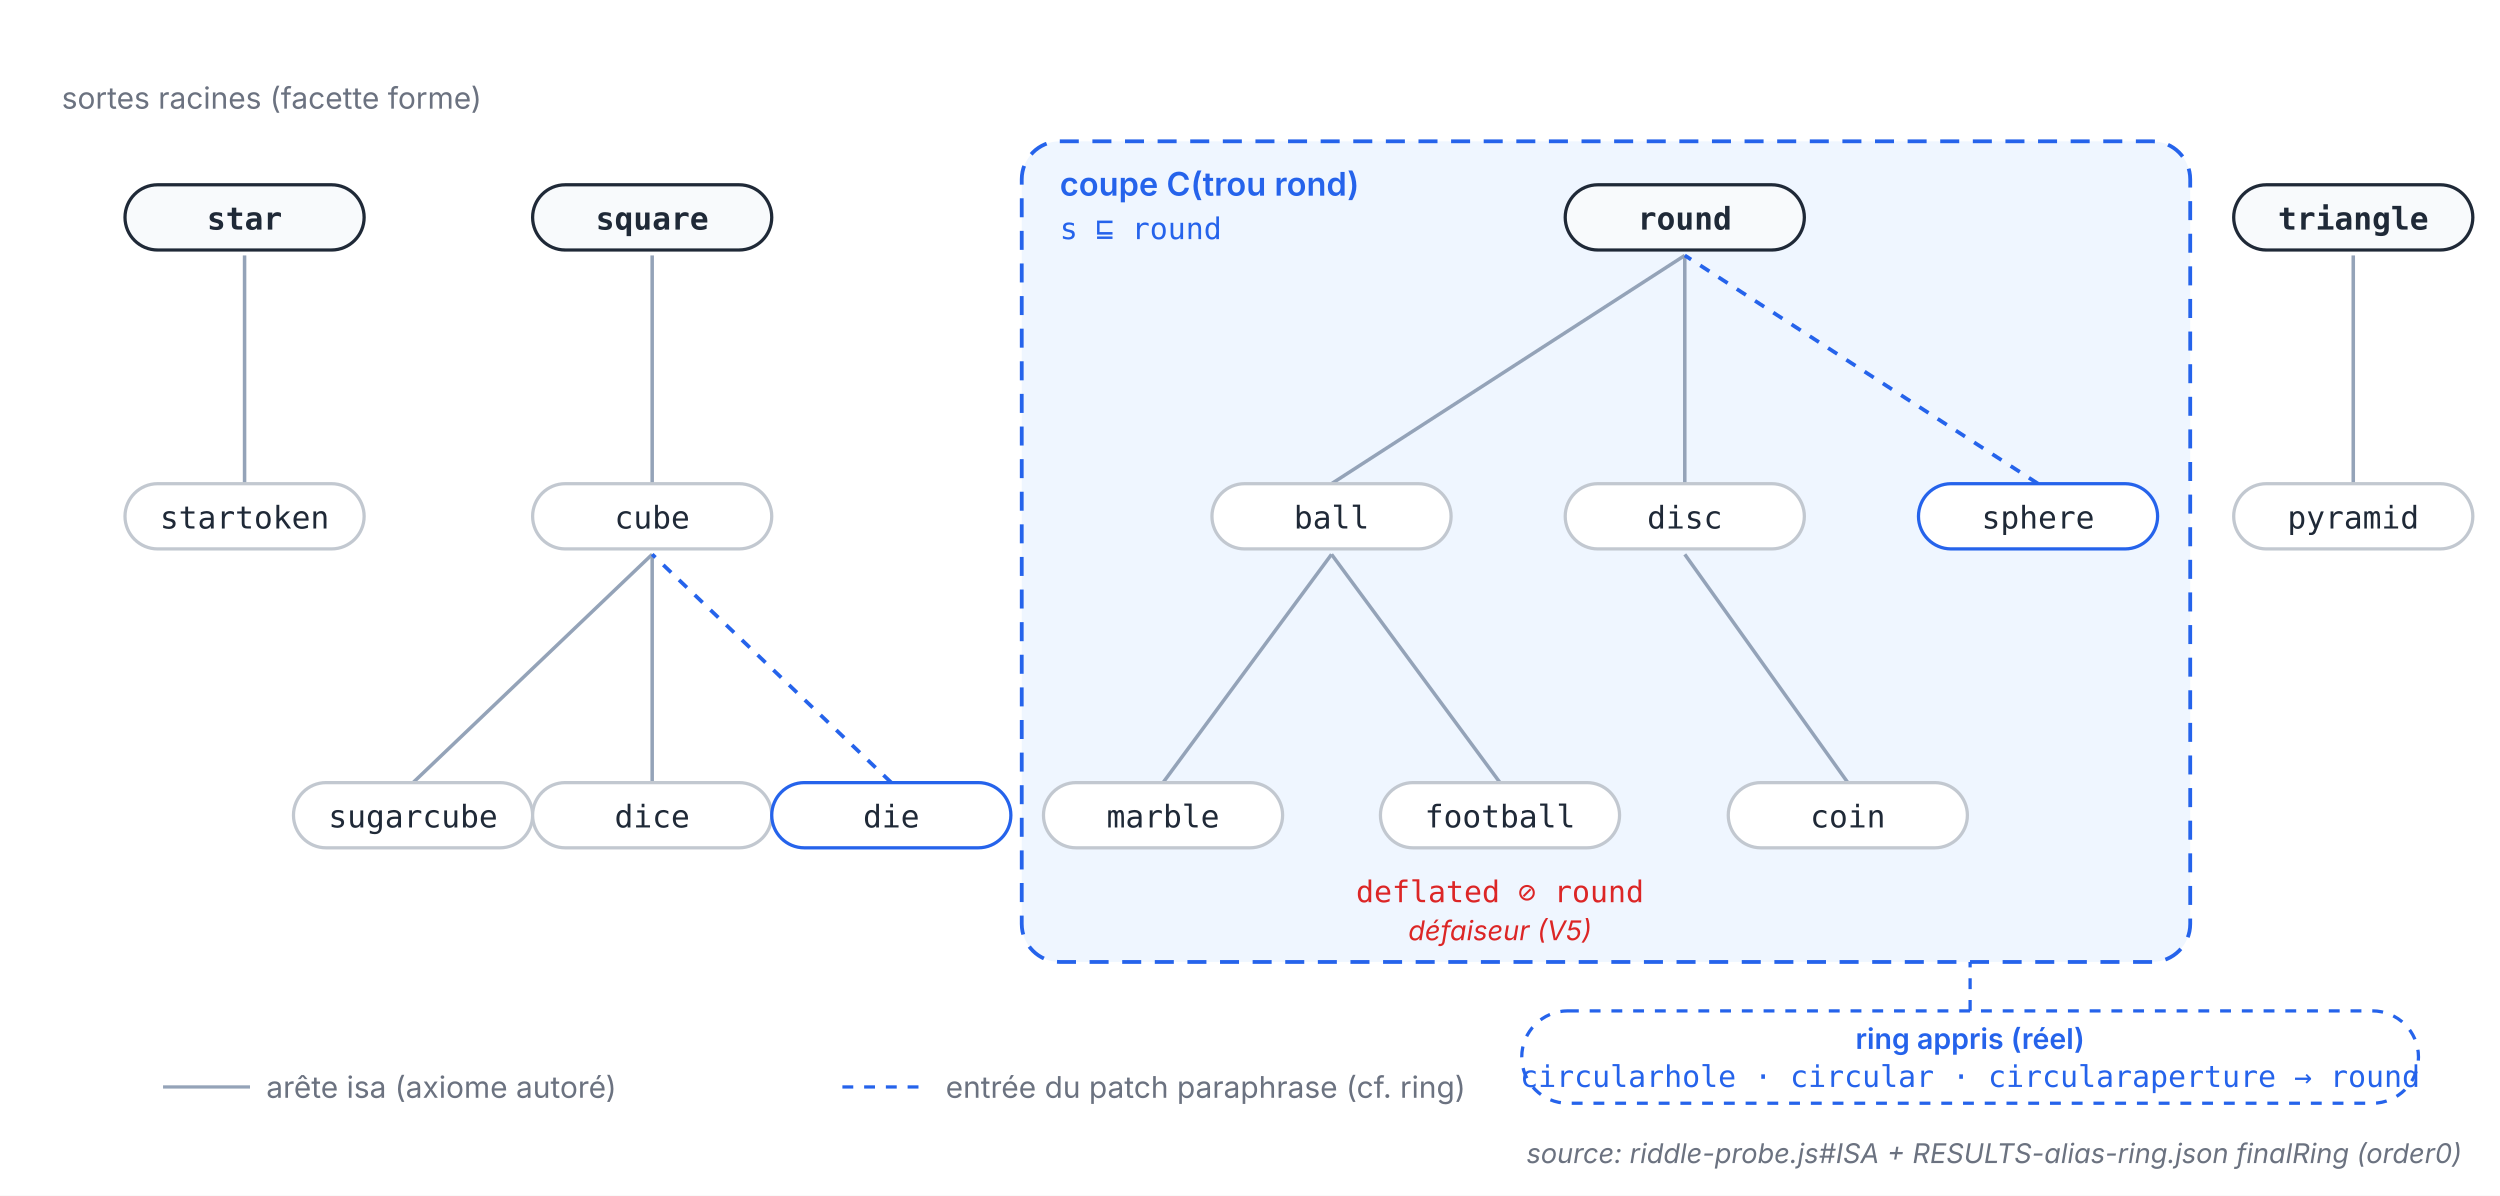
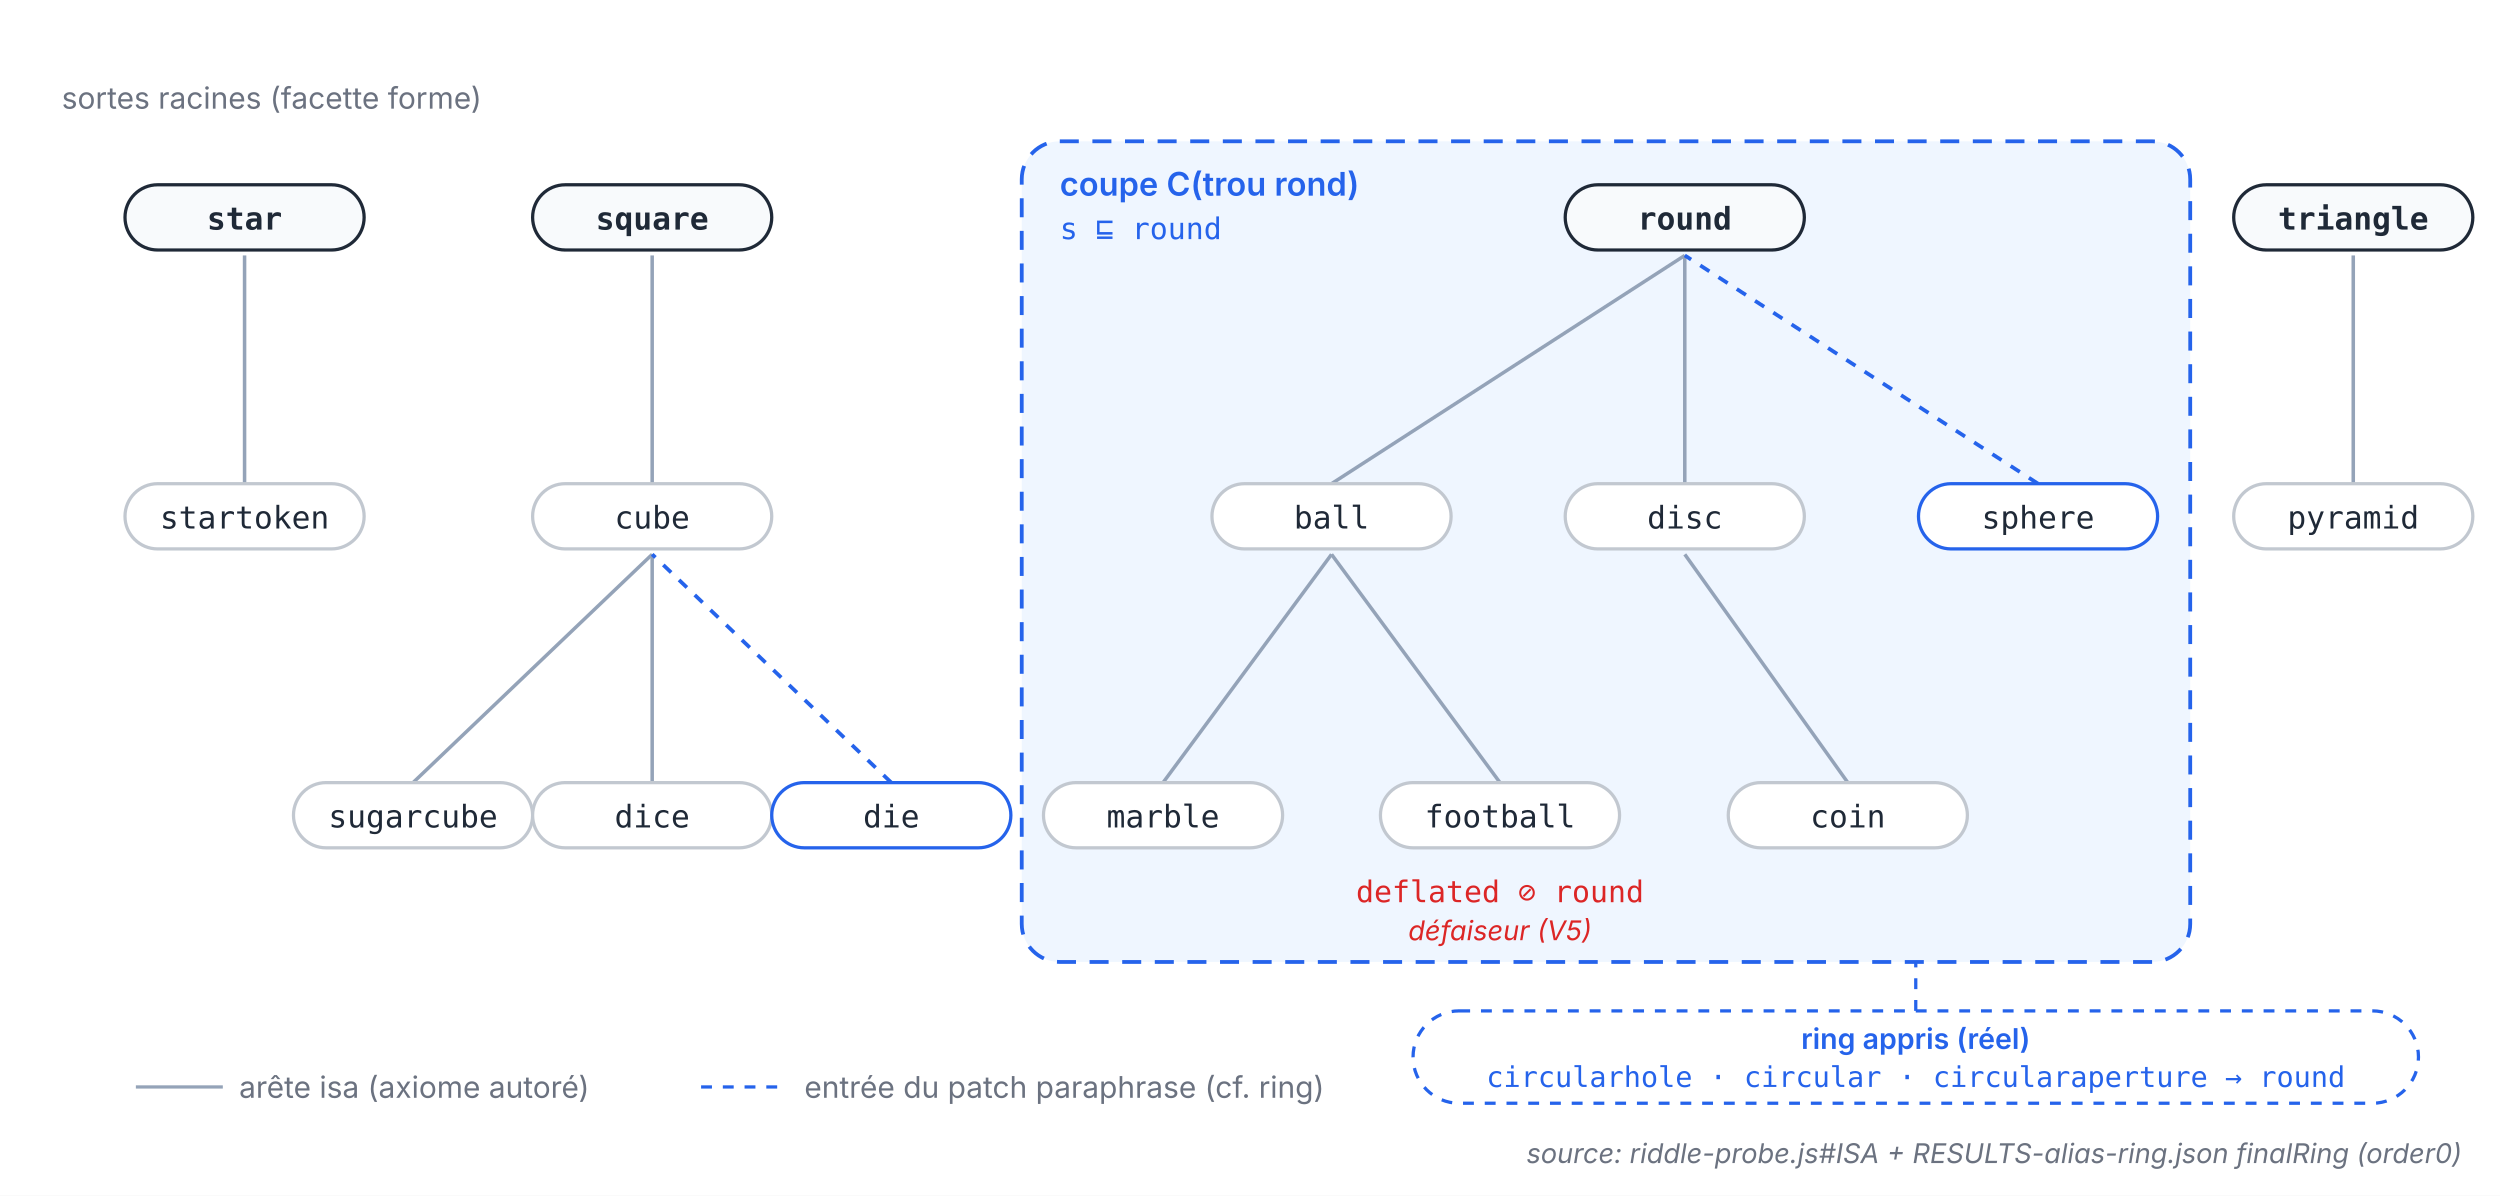
<svg xmlns="http://www.w3.org/2000/svg" viewBox="0 0 920 440" font-family="Inter,'Segoe UI',Helvetica,Arial,sans-serif">
  <defs>
    <marker id="arr" viewBox="0 0 10 10" refX="9" refY="5" markerWidth="7" markerHeight="7" orient="auto-start-reverse">
      <path d="M0,0 L10,5 L0,10 z" fill="#6b7280" />
    </marker>
  </defs>
  <rect width="920" height="440" fill="white" />
  <rect x="376" y="52" width="430" height="302" rx="14" fill="#eff6ff" stroke="#2563eb" stroke-width="1.4" stroke-dasharray="7 5" />
  <text x="390" y="72" font-size="12" fill="#2563eb" text-anchor="start" font-weight="600" font-style="normal" font-family="inherit">coupe C(trou rond)</text>
  <text x="390" y="88" font-size="11" fill="#2563eb" text-anchor="start" font-weight="normal" font-style="normal" font-family="ui-monospace,Consolas,Menlo,monospace">s ⊑ round</text>
  <line x1="490" y1="178" x2="620" y2="94" stroke="#94a3b8" stroke-width="1.3" />
  <line x1="620" y1="178" x2="620" y2="94" stroke="#94a3b8" stroke-width="1.3" />
  <line x1="240" y1="178" x2="240" y2="94" stroke="#94a3b8" stroke-width="1.3" />
  <line x1="90" y1="178" x2="90" y2="94" stroke="#94a3b8" stroke-width="1.3" />
  <line x1="866" y1="178" x2="866" y2="94" stroke="#94a3b8" stroke-width="1.3" />
  <line x1="428" y1="288" x2="490" y2="204" stroke="#94a3b8" stroke-width="1.3" />
  <line x1="552" y1="288" x2="490" y2="204" stroke="#94a3b8" stroke-width="1.3" />
  <line x1="680" y1="288" x2="620" y2="204" stroke="#94a3b8" stroke-width="1.3" />
  <line x1="152" y1="288" x2="240" y2="204" stroke="#94a3b8" stroke-width="1.3" />
  <line x1="240" y1="288" x2="240" y2="204" stroke="#94a3b8" stroke-width="1.3" />
  <line x1="750" y1="178" x2="620" y2="94" stroke="#2563eb" stroke-width="1.4" stroke-dasharray="4 4" />
  <line x1="328" y1="288" x2="240" y2="204" stroke="#2563eb" stroke-width="1.4" stroke-dasharray="4 4" />
  <rect x="576" y="68" width="88" height="24" rx="12" fill="#f8fafc" stroke="#1f2937" stroke-width="1.2" />
  <text x="620" y="84.5" font-size="11.5" fill="#1f2937" text-anchor="middle" font-weight="700" font-style="normal" font-family="ui-monospace,Consolas,Menlo,monospace">round</text>
  <rect x="196" y="68" width="88" height="24" rx="12" fill="#f8fafc" stroke="#1f2937" stroke-width="1.2" />
  <text x="240" y="84.5" font-size="11.5" fill="#1f2937" text-anchor="middle" font-weight="700" font-style="normal" font-family="ui-monospace,Consolas,Menlo,monospace">square</text>
  <rect x="46" y="68" width="88" height="24" rx="12" fill="#f8fafc" stroke="#1f2937" stroke-width="1.2" />
  <text x="90" y="84.5" font-size="11.5" fill="#1f2937" text-anchor="middle" font-weight="700" font-style="normal" font-family="ui-monospace,Consolas,Menlo,monospace">star</text>
  <rect x="822" y="68" width="88" height="24" rx="12" fill="#f8fafc" stroke="#1f2937" stroke-width="1.2" />
  <text x="866" y="84.5" font-size="11.5" fill="#1f2937" text-anchor="middle" font-weight="700" font-style="normal" font-family="ui-monospace,Consolas,Menlo,monospace">triangle</text>
  <rect x="446" y="178" width="88" height="24" rx="12" fill="white" stroke="#c2c8d0" stroke-width="1.2" />
  <text x="490" y="194.5" font-size="11.5" fill="#1f2937" text-anchor="middle" font-weight="400" font-style="normal" font-family="ui-monospace,Consolas,Menlo,monospace">ball</text>
  <rect x="576" y="178" width="88" height="24" rx="12" fill="white" stroke="#c2c8d0" stroke-width="1.2" />
  <text x="620" y="194.5" font-size="11.5" fill="#1f2937" text-anchor="middle" font-weight="400" font-style="normal" font-family="ui-monospace,Consolas,Menlo,monospace">disc</text>
  <rect x="196" y="178" width="88" height="24" rx="12" fill="white" stroke="#c2c8d0" stroke-width="1.2" />
  <text x="240" y="194.5" font-size="11.5" fill="#1f2937" text-anchor="middle" font-weight="400" font-style="normal" font-family="ui-monospace,Consolas,Menlo,monospace">cube</text>
  <rect x="46" y="178" width="88" height="24" rx="12" fill="white" stroke="#c2c8d0" stroke-width="1.2" />
  <text x="90" y="194.5" font-size="11.5" fill="#1f2937" text-anchor="middle" font-weight="400" font-style="normal" font-family="ui-monospace,Consolas,Menlo,monospace">startoken</text>
  <rect x="822" y="178" width="88" height="24" rx="12" fill="white" stroke="#c2c8d0" stroke-width="1.2" />
  <text x="866" y="194.5" font-size="11.5" fill="#1f2937" text-anchor="middle" font-weight="400" font-style="normal" font-family="ui-monospace,Consolas,Menlo,monospace">pyramid</text>
  <rect x="384" y="288" width="88" height="24" rx="12" fill="white" stroke="#c2c8d0" stroke-width="1.2" />
  <text x="428" y="304.5" font-size="11.5" fill="#1f2937" text-anchor="middle" font-weight="400" font-style="normal" font-family="ui-monospace,Consolas,Menlo,monospace">marble</text>
  <rect x="508" y="288" width="88" height="24" rx="12" fill="white" stroke="#c2c8d0" stroke-width="1.2" />
  <text x="552" y="304.5" font-size="11.5" fill="#1f2937" text-anchor="middle" font-weight="400" font-style="normal" font-family="ui-monospace,Consolas,Menlo,monospace">football</text>
  <rect x="636" y="288" width="88" height="24" rx="12" fill="white" stroke="#c2c8d0" stroke-width="1.2" />
  <text x="680" y="304.5" font-size="11.5" fill="#1f2937" text-anchor="middle" font-weight="400" font-style="normal" font-family="ui-monospace,Consolas,Menlo,monospace">coin</text>
  <rect x="108" y="288" width="88" height="24" rx="12" fill="white" stroke="#c2c8d0" stroke-width="1.2" />
  <text x="152" y="304.5" font-size="11.5" fill="#1f2937" text-anchor="middle" font-weight="400" font-style="normal" font-family="ui-monospace,Consolas,Menlo,monospace">sugarcube</text>
  <rect x="196" y="288" width="88" height="24" rx="12" fill="white" stroke="#c2c8d0" stroke-width="1.2" />
  <text x="240" y="304.5" font-size="11.5" fill="#1f2937" text-anchor="middle" font-weight="400" font-style="normal" font-family="ui-monospace,Consolas,Menlo,monospace">dice</text>
  <rect x="706" y="178" width="88" height="24" rx="12" fill="white" stroke="#2563eb" stroke-width="1.2" />
  <text x="750" y="194.5" font-size="11.5" fill="#1f2937" text-anchor="middle" font-weight="400" font-style="normal" font-family="ui-monospace,Consolas,Menlo,monospace">sphere</text>
  <rect x="284" y="288" width="88" height="24" rx="12" fill="white" stroke="#2563eb" stroke-width="1.2" />
  <text x="328" y="304.5" font-size="11.5" fill="#1f2937" text-anchor="middle" font-weight="400" font-style="normal" font-family="ui-monospace,Consolas,Menlo,monospace">die</text>
  <text x="100" y="40" font-size="11" fill="#6b7280" text-anchor="middle" font-weight="normal" font-style="normal" font-family="inherit">sortes racines (facette forme)</text>
-   <rect x="560" y="372" width="330" height="34" rx="17" fill="white" stroke="#2563eb" stroke-width="1.2" stroke-dasharray="4 4" />
-   <text x="725" y="386" font-size="10.5" fill="#2563eb" text-anchor="middle" font-weight="600" font-style="normal" font-family="inherit">ring appris (réel)</text>
-   <text x="725" y="400" font-size="11" fill="#2563eb" text-anchor="middle" font-weight="normal" font-style="normal" font-family="ui-monospace,Consolas,Menlo,monospace">circularhole · circular · circularaperture → round</text>
-   <line x1="725" y1="372" x2="725" y2="354" stroke="#2563eb" stroke-width="1.2" stroke-dasharray="4 4" />
+   <rect x="520" y="372" width="370" height="34" rx="17" fill="white" stroke="#2563eb" stroke-width="1.2" stroke-dasharray="4 4" />
+   <text x="705" y="386" font-size="10.5" fill="#2563eb" text-anchor="middle" font-weight="600" font-style="normal" font-family="inherit">ring appris (réel)</text>
+   <text x="705" y="400" font-size="10.5" fill="#2563eb" text-anchor="middle" font-weight="normal" font-style="normal" font-family="ui-monospace,Consolas,Menlo,monospace">circularhole · circular · circularaperture → round</text>
+   <line x1="705" y1="372" x2="705" y2="354" stroke="#2563eb" stroke-width="1.2" stroke-dasharray="4 4" />
  <text x="552" y="332" font-size="11" fill="#dc2626" text-anchor="middle" font-weight="normal" font-style="normal" font-family="ui-monospace,Consolas,Menlo,monospace">deflated ⊘ round</text>
  <text x="552" y="346" font-size="10" fill="#dc2626" text-anchor="middle" font-weight="normal" font-style="italic" font-family="inherit">défaiseur (V5)</text>
-   <line x1="60" y1="400" x2="92" y2="400" stroke="#94a3b8" stroke-width="1.2" />
-   <text x="98" y="404" font-size="11" fill="#6b7280" text-anchor="start" font-weight="normal" font-style="normal" font-family="inherit">arête isa (axiome autoré)</text>
-   <line x1="310" y1="400" x2="342" y2="400" stroke="#2563eb" stroke-width="1.2" stroke-dasharray="4 4" />
-   <text x="348" y="404" font-size="11" fill="#6b7280" text-anchor="start" font-weight="normal" font-style="normal" font-family="inherit">entrée du patch paraphrase (cf. ring)</text>
+   <line x1="50" y1="400" x2="82" y2="400" stroke="#94a3b8" stroke-width="1.2" />
+   <text x="88" y="404" font-size="11" fill="#6b7280" text-anchor="start" font-weight="normal" font-style="normal" font-family="inherit">arête isa (axiome autoré)</text>
+   <line x1="258" y1="400" x2="290" y2="400" stroke="#2563eb" stroke-width="1.2" stroke-dasharray="4 4" />
+   <text x="296" y="404" font-size="11" fill="#6b7280" text-anchor="start" font-weight="normal" font-style="normal" font-family="inherit">entrée du patch paraphrase (cf. ring)</text>
  <text x="906" y="428" font-size="10" fill="#6b7280" text-anchor="end" font-weight="normal" font-style="italic" font-family="inherit">source: riddle-probe.js#ISA + RESULTS-alias-ring.json finalRing (order0)</text>
</svg>
